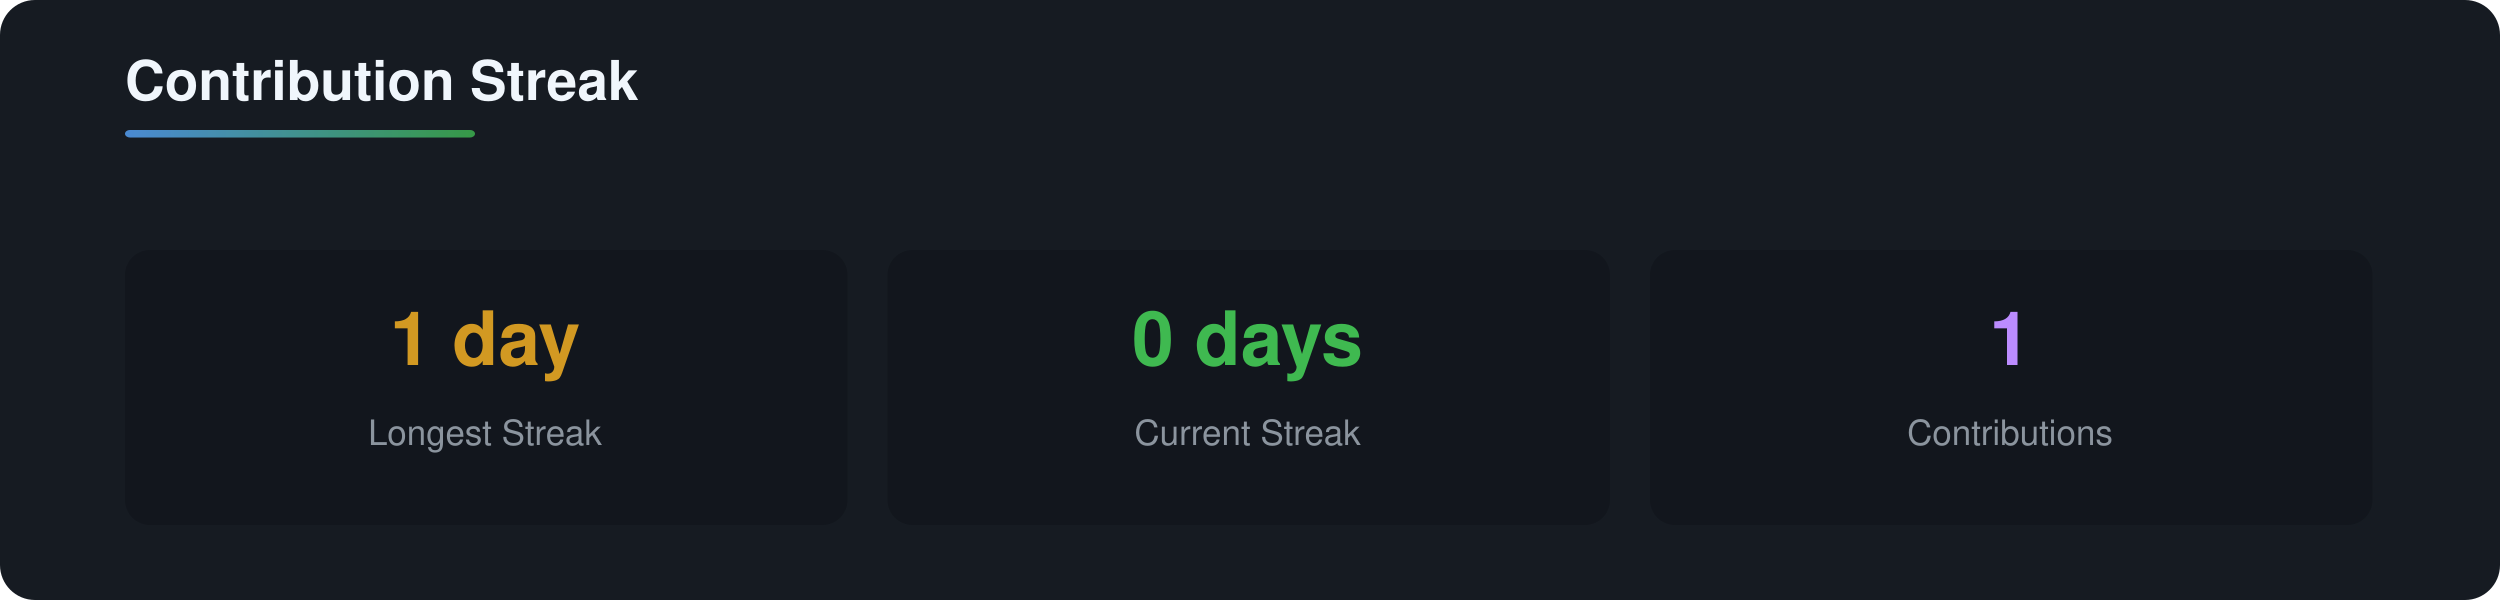
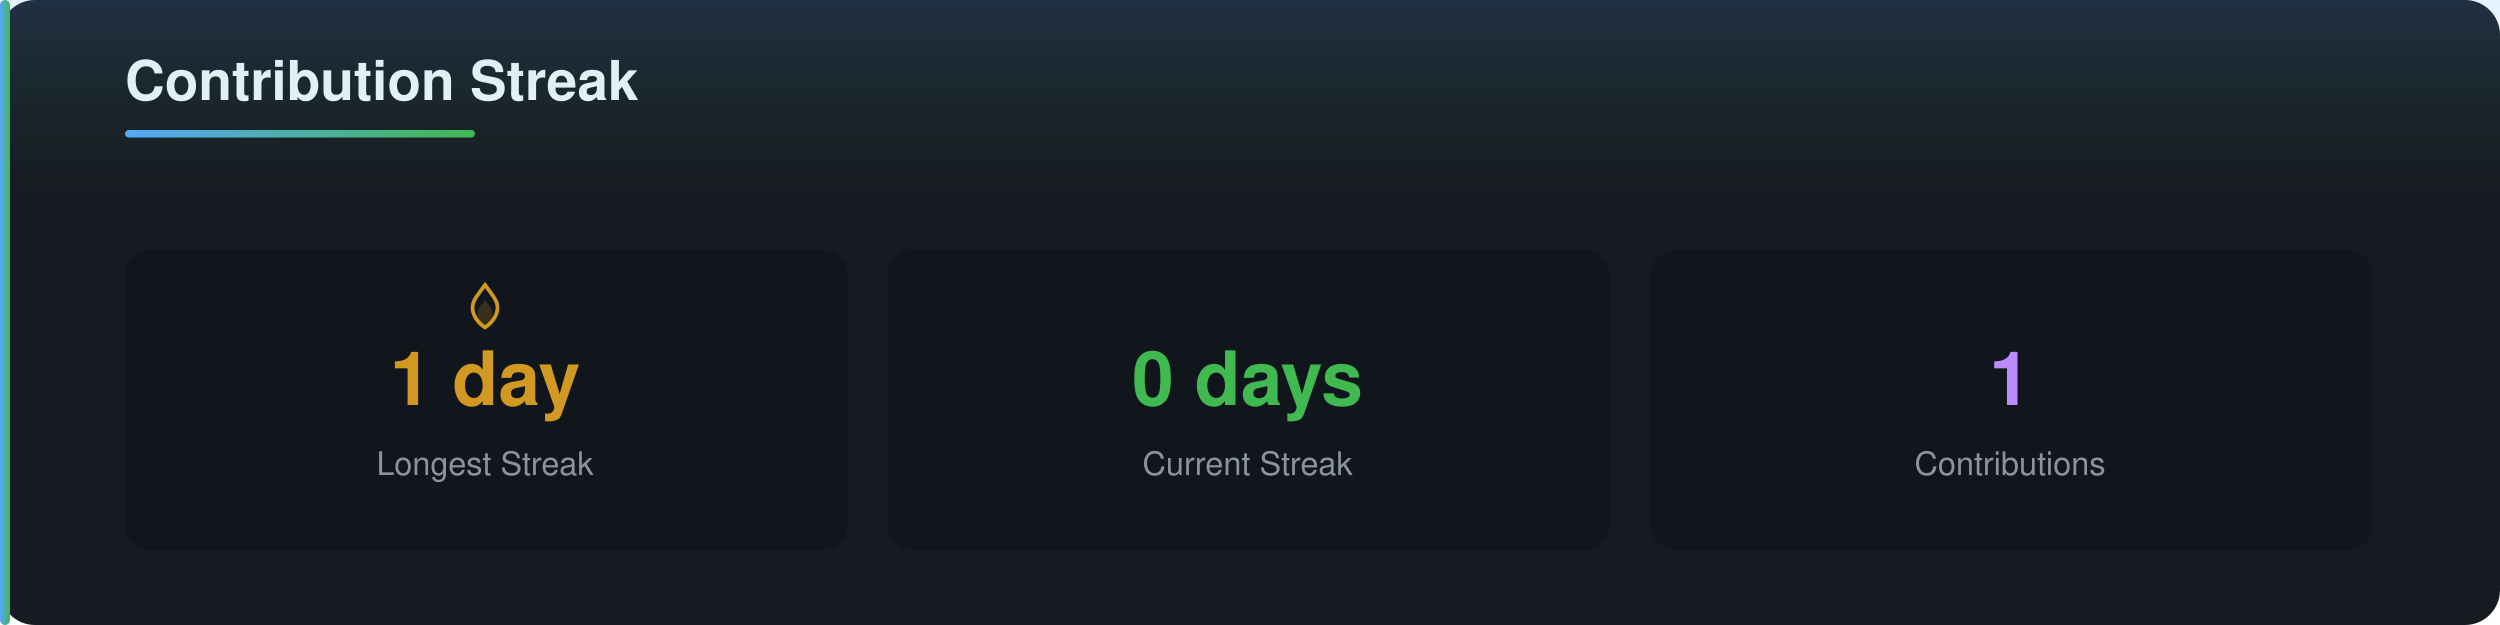
- <svg xmlns="http://www.w3.org/2000/svg" width="100%" height="240" viewBox="0 0 1000 240">
+ <svg xmlns="http://www.w3.org/2000/svg" width="100%" height="250" viewBox="0 0 1000 250">
  <defs>
-     <linearGradient id="ag" x1="0%" y1="0%" x2="100%" y2="0%">
-       <stop offset="0%" stop-color="#58a6ff" />
+     <linearGradient id="ag" x1="0" y1="0" x2="100%" y2="0">
+       <stop offset="0" stop-color="#58a6ff" />
      <stop offset="100%" stop-color="#3fb950" />
    </linearGradient>
+     <linearGradient id="ag2" x1="0" y1="0" x2="0" y2="100%">
+       <stop offset="0" stop-color="#58a6ff" stop-opacity="0.15" />
+       <stop offset="100%" stop-color="#3fb950" stop-opacity="0" />
+     </linearGradient>
  </defs>
-   <rect width="1000" height="240" rx="14" fill="#161b22" />
+   <rect width="1000" height="250" rx="14" fill="#161b22" />
+   <rect x="0" y="0" width="4" height="250" rx="2" fill="url(#ag)" />
  <text x="50" y="40" fill="#f0f6fc" font-size="22" font-weight="bold" font-family="-apple-system,BlinkMacSystemFont,Segoe UI,Helvetica,Arial,sans-serif" text-anchor="start">Contribution Streak</text>
-   <rect x="50" y="52" width="140" height="3" rx="2" fill="url(#ag)" opacity="0.8" />
-   <rect x="50" y="100" width="289" height="110" rx="10" fill="#0d1117" opacity="0.5" />
-   <text x="194" y="146" fill="#d29922" font-size="30" font-weight="bold" font-family="-apple-system,BlinkMacSystemFont,Segoe UI,Helvetica,Arial,sans-serif" text-anchor="middle">1 day</text>
-   <text x="194" y="178" fill="#8b949e" font-size="14" font-weight="normal" font-family="-apple-system,BlinkMacSystemFont,Segoe UI,Helvetica,Arial,sans-serif" text-anchor="middle">Longest Streak</text>
-   <rect x="355" y="100" width="289" height="110" rx="10" fill="#0d1117" opacity="0.5" />
-   <text x="499" y="146" fill="#3fb950" font-size="30" font-weight="bold" font-family="-apple-system,BlinkMacSystemFont,Segoe UI,Helvetica,Arial,sans-serif" text-anchor="middle">0 days</text>
-   <text x="499" y="178" fill="#8b949e" font-size="14" font-weight="normal" font-family="-apple-system,BlinkMacSystemFont,Segoe UI,Helvetica,Arial,sans-serif" text-anchor="middle">Current Streak</text>
-   <rect x="660" y="100" width="289" height="110" rx="10" fill="#0d1117" opacity="0.5" />
-   <text x="804" y="146" fill="#bc8cff" font-size="30" font-weight="bold" font-family="-apple-system,BlinkMacSystemFont,Segoe UI,Helvetica,Arial,sans-serif" text-anchor="middle">1</text>
-   <text x="804" y="178" fill="#8b949e" font-size="14" font-weight="normal" font-family="-apple-system,BlinkMacSystemFont,Segoe UI,Helvetica,Arial,sans-serif" text-anchor="middle">Contributions</text>
+   <rect x="50" y="52" width="140" height="3" rx="1.5" fill="url(#ag)" />
+   <rect x="4" y="0" width="996" height="80" rx="0" fill="url(#ag2)" />
+   <rect x="50" y="100" width="289" height="120" rx="10" fill="#0d1117" opacity="0.6" />
+   <svg x="182" y="108" width="24" height="24" viewBox="0 0 24 24" color="#d29922">
+     <path d="M12 23c-3-2-5-5-5-8 0-3 2.5-5.5 5-9 2.5 3.5 5 6 5 9 0 3-2 6-5 8z" fill="none" stroke="currentColor" stroke-width="1.5" />
+     <path d="M12 23c-2-1.5-3-3.5-3-5.5 0-2 1.5-3.5 3-5.5 1.5 2 3 3.5 3 5.5 0 2-1 4-3 5.5z" fill="currentColor" opacity="0.2" />
+   </svg>
+   <text x="194" y="162" fill="#d29922" font-size="30" font-weight="bold" font-family="-apple-system,BlinkMacSystemFont,Segoe UI,Helvetica,Arial,sans-serif" text-anchor="middle">1 day</text>
+   <text x="194" y="190" fill="#8b949e" font-size="13" font-weight="normal" font-family="-apple-system,BlinkMacSystemFont,Segoe UI,Helvetica,Arial,sans-serif" text-anchor="middle">Longest Streak</text>
+   <rect x="355" y="100" width="289" height="120" rx="10" fill="#0d1117" opacity="0.6" />
+   <text x="499" y="162" fill="#3fb950" font-size="30" font-weight="bold" font-family="-apple-system,BlinkMacSystemFont,Segoe UI,Helvetica,Arial,sans-serif" text-anchor="middle">0 days</text>
+   <text x="499" y="190" fill="#8b949e" font-size="13" font-weight="normal" font-family="-apple-system,BlinkMacSystemFont,Segoe UI,Helvetica,Arial,sans-serif" text-anchor="middle">Current Streak</text>
+   <rect x="660" y="100" width="289" height="120" rx="10" fill="#0d1117" opacity="0.6" />
+   <text x="804" y="162" fill="#bc8cff" font-size="30" font-weight="bold" font-family="-apple-system,BlinkMacSystemFont,Segoe UI,Helvetica,Arial,sans-serif" text-anchor="middle">1</text>
+   <text x="804" y="190" fill="#8b949e" font-size="13" font-weight="normal" font-family="-apple-system,BlinkMacSystemFont,Segoe UI,Helvetica,Arial,sans-serif" text-anchor="middle">Contributions</text>
</svg>
